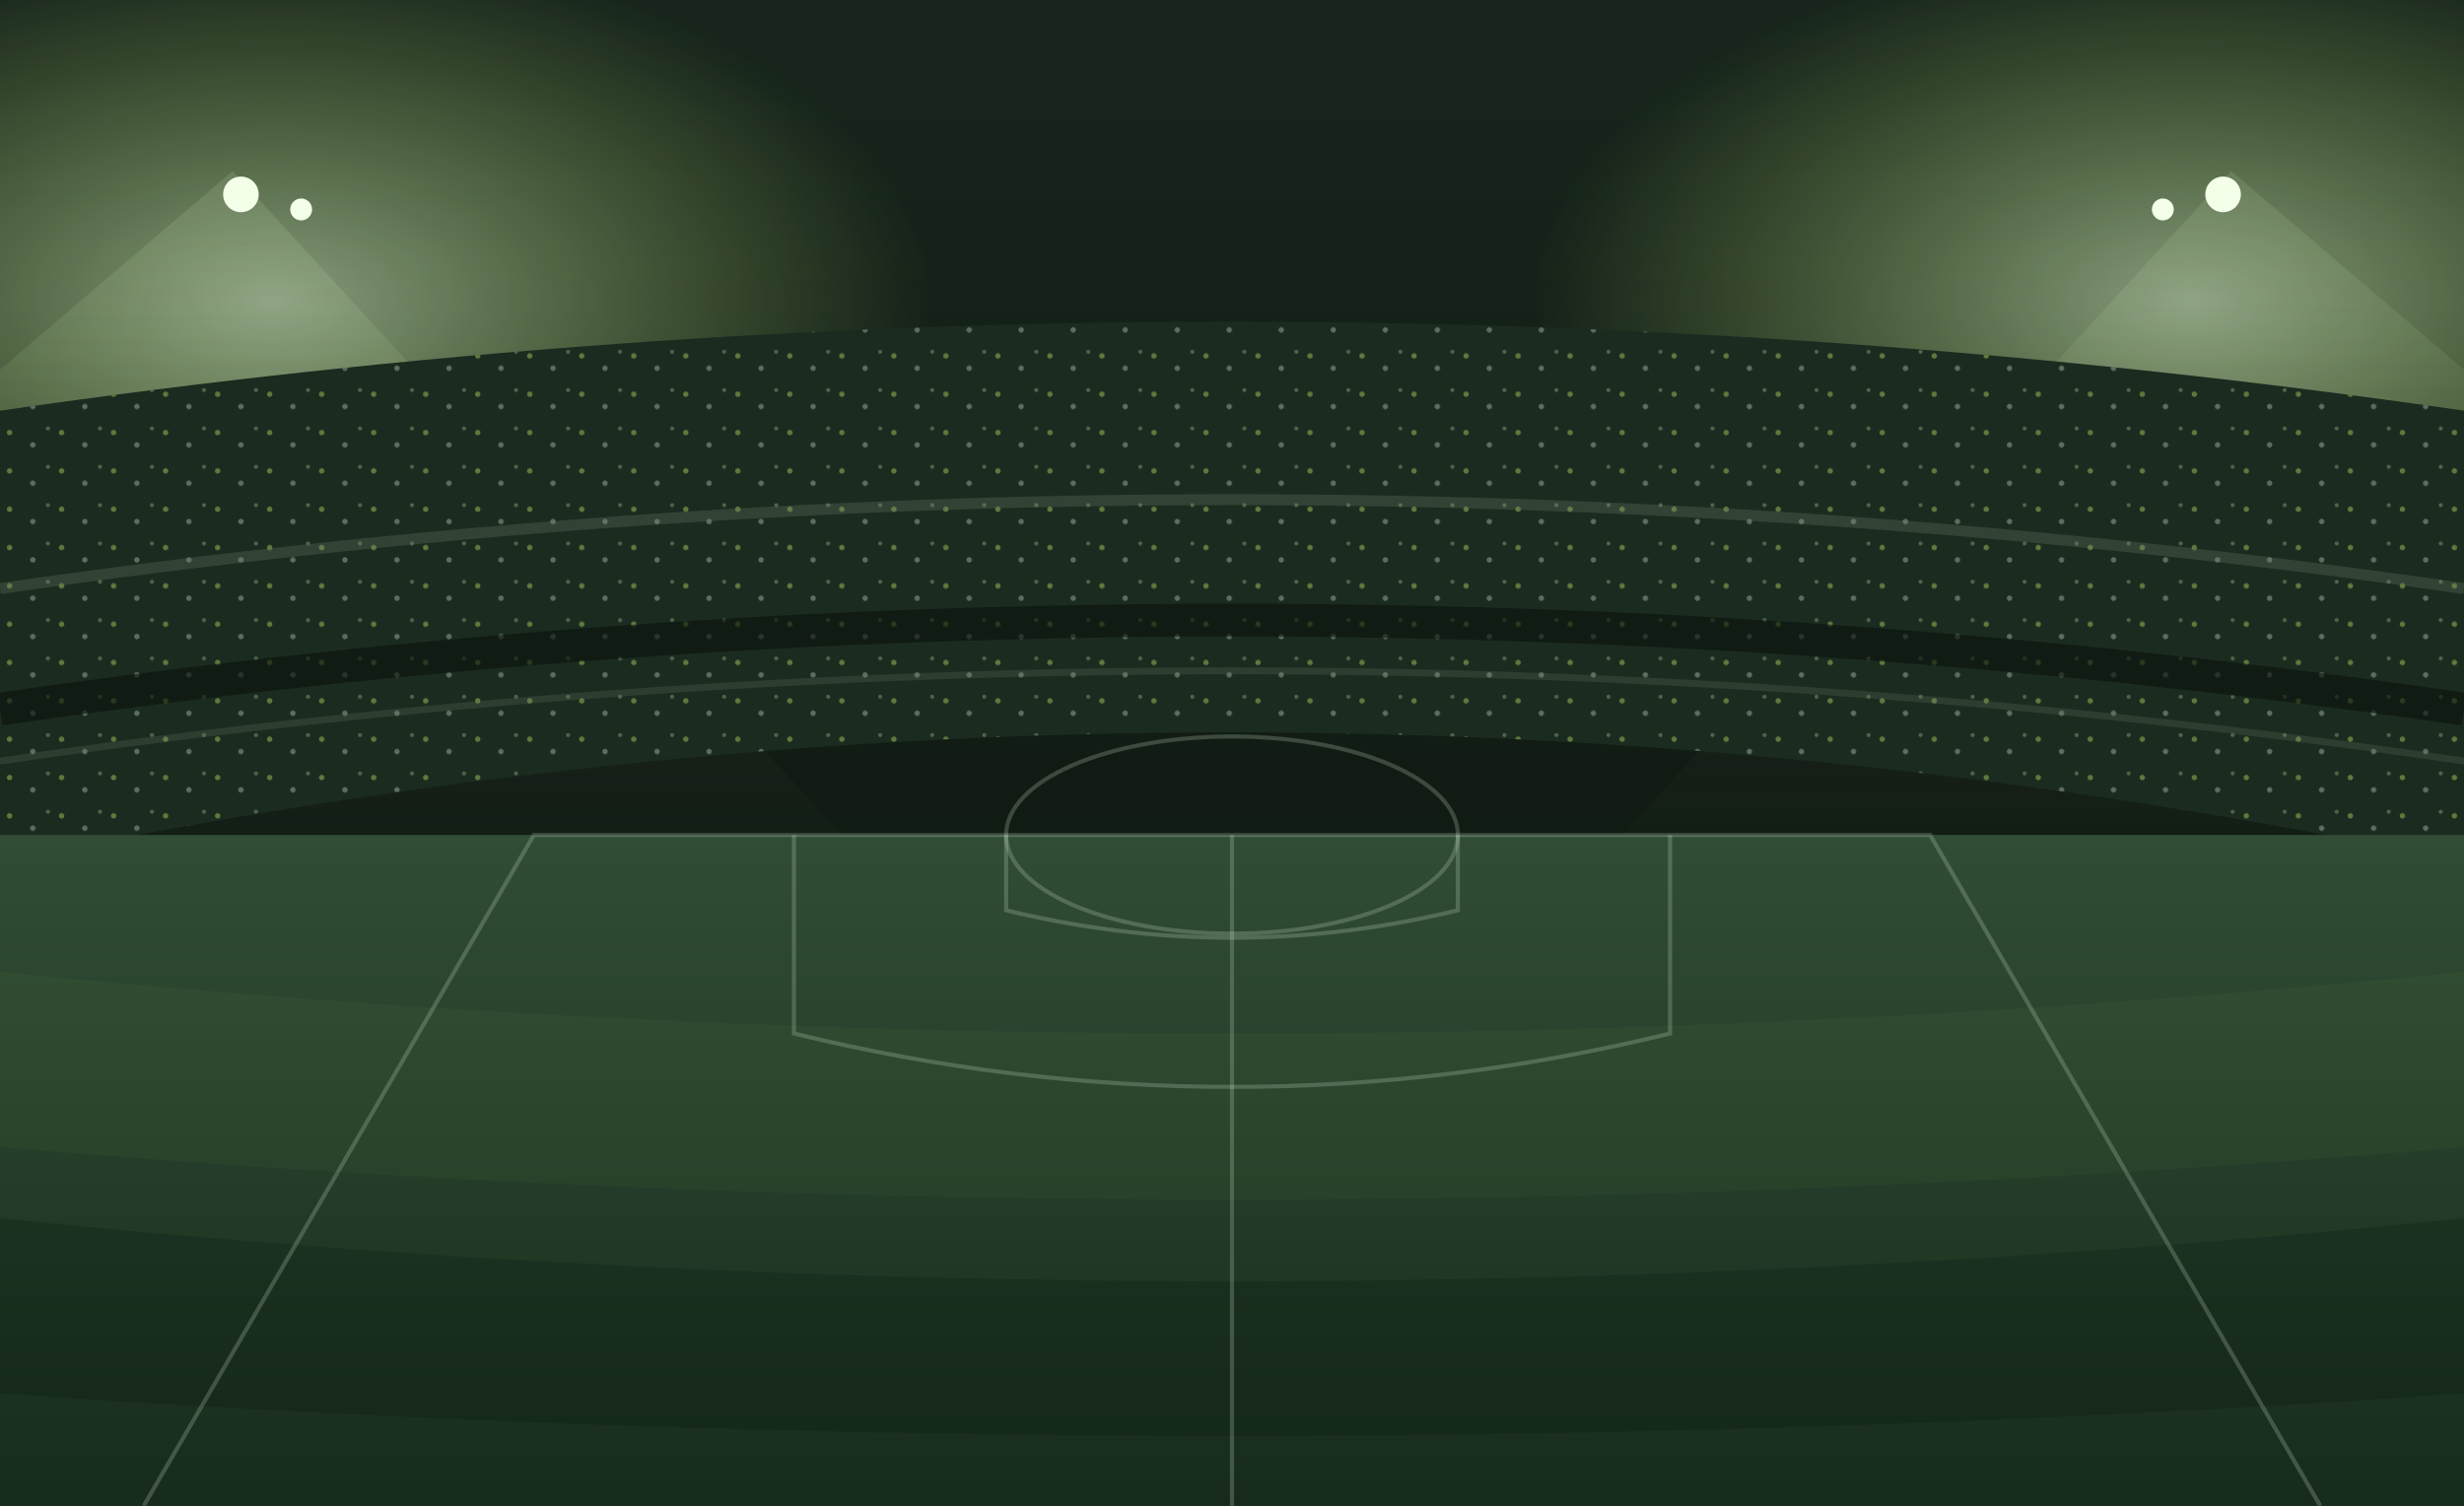
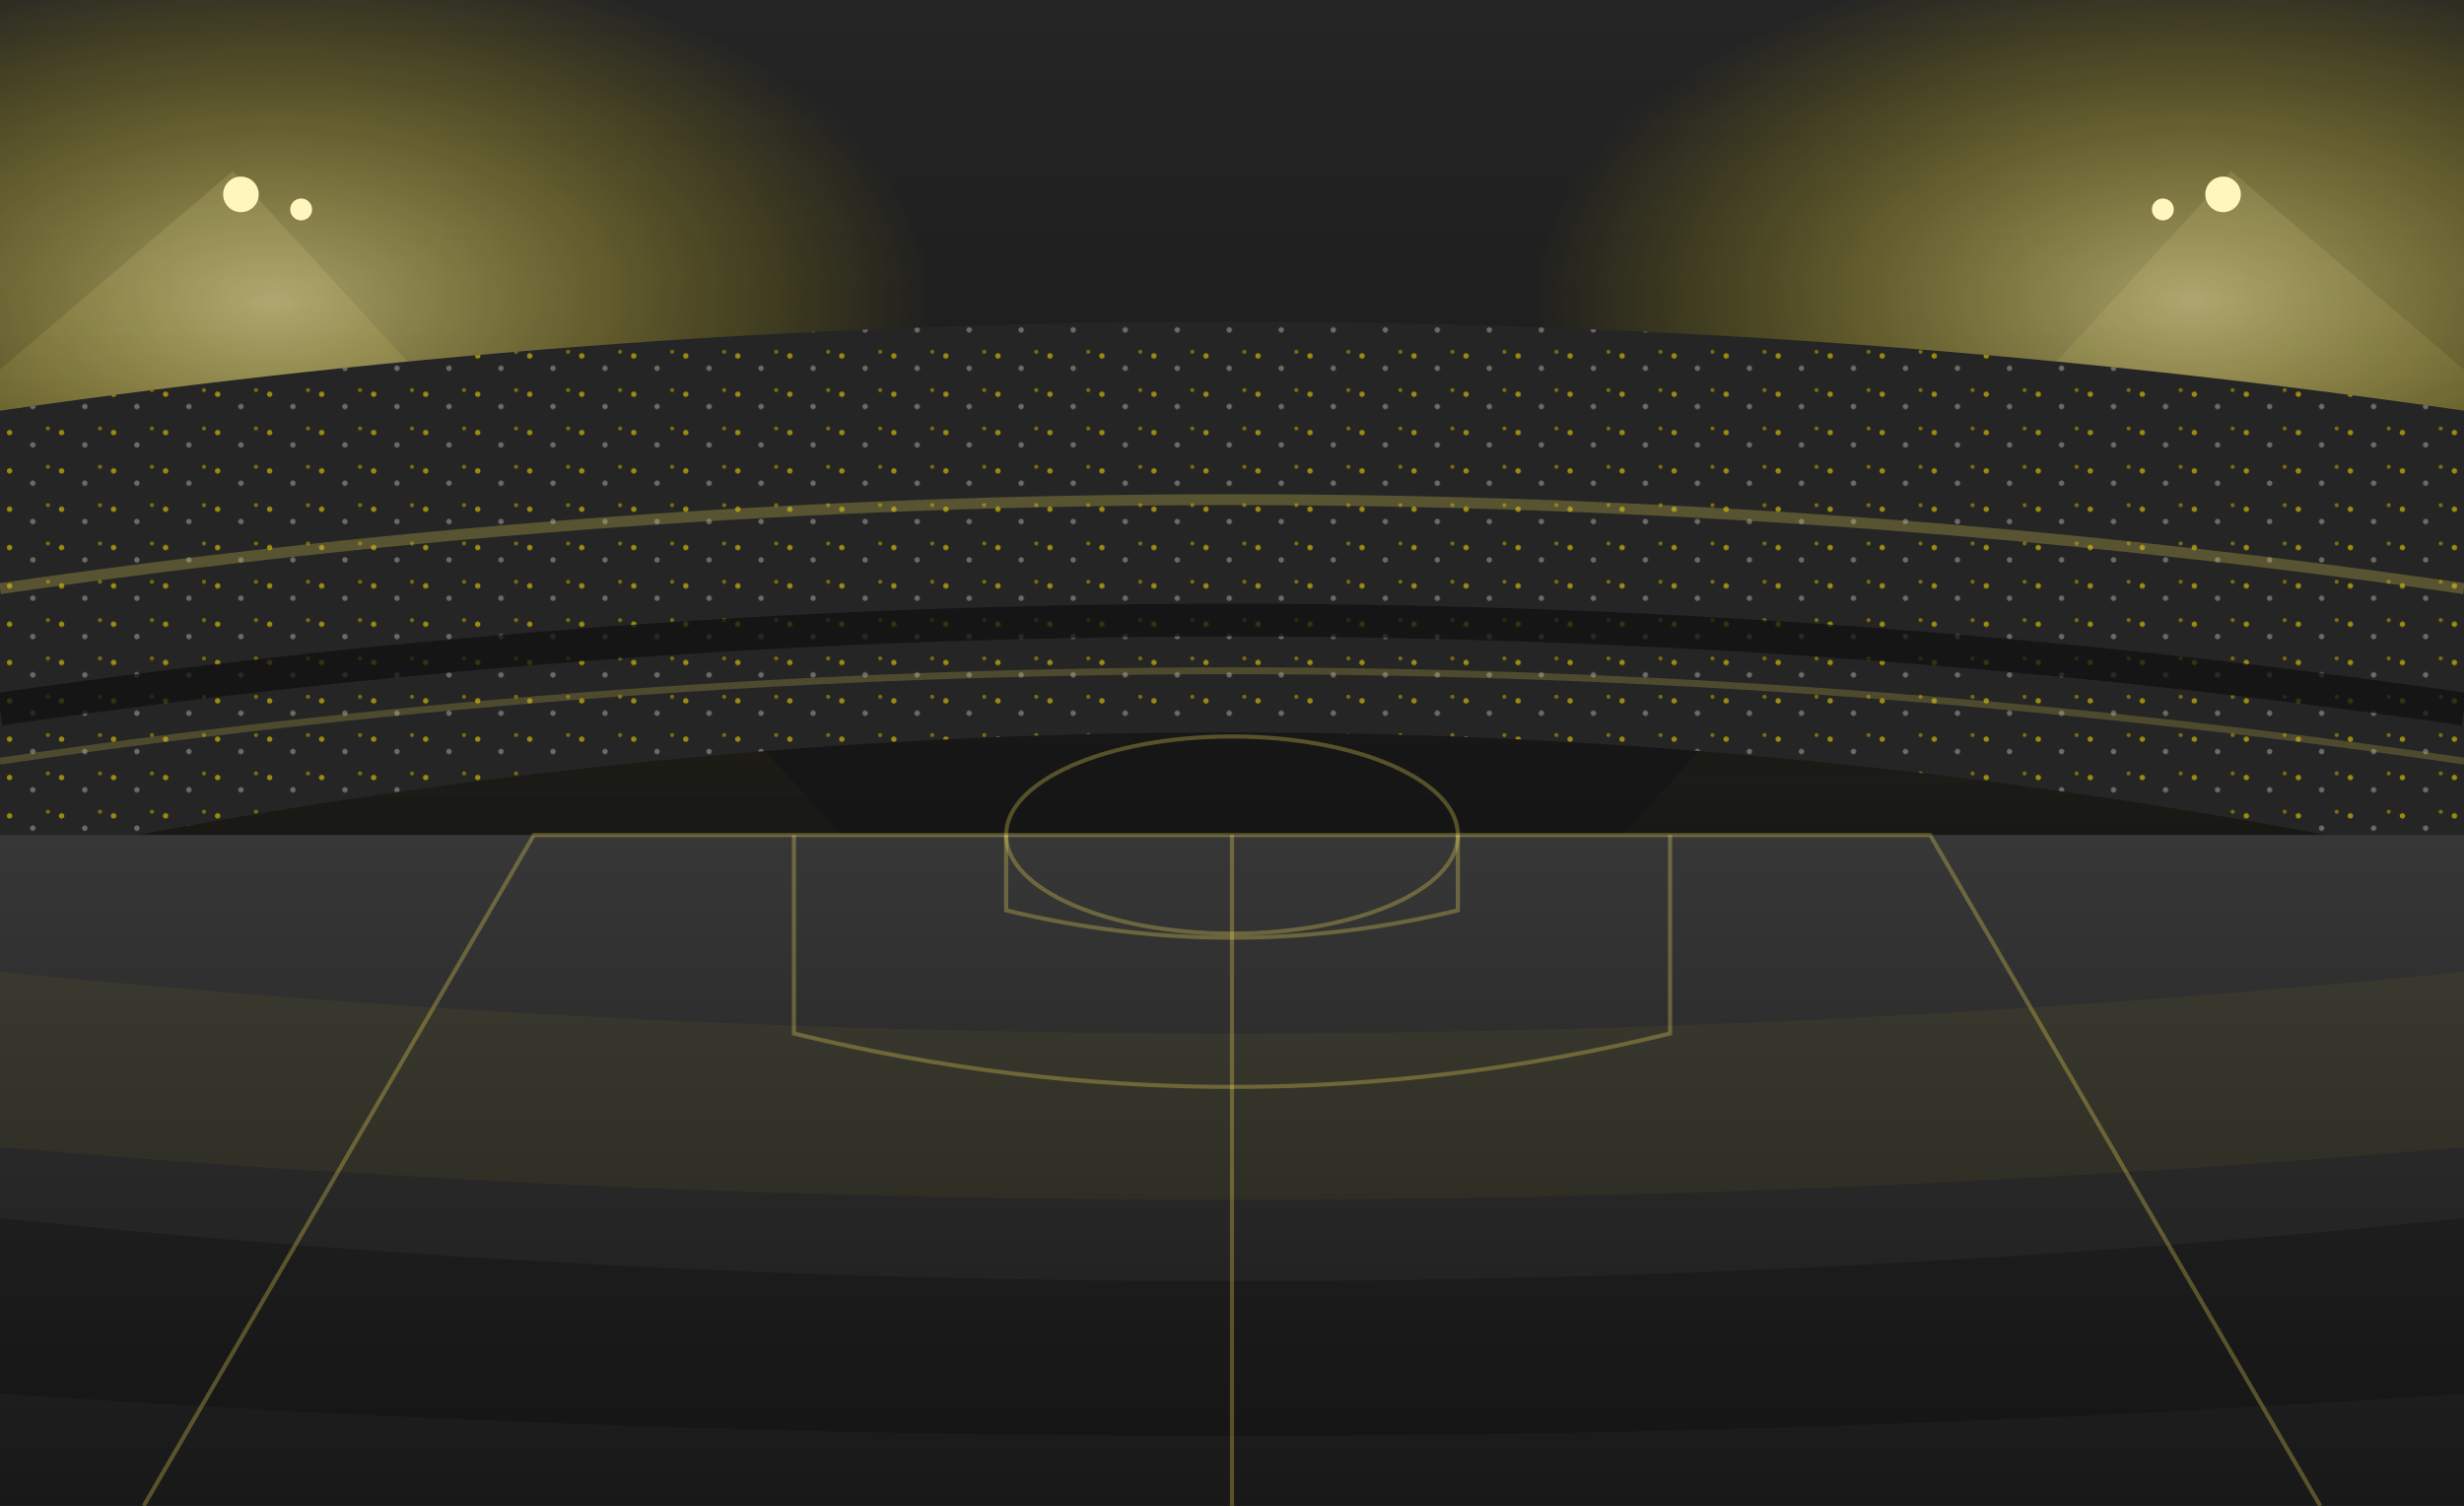
<svg xmlns="http://www.w3.org/2000/svg" viewBox="0 0 1800 1100" preserveAspectRatio="xMidYMid slice">
  <defs>
    <linearGradient id="night" x2="0" y2="1">
-       <stop stop-color="#17251c" />
-       <stop offset=".58" stop-color="#101a13" />
-       <stop offset="1" stop-color="#09120c" />
+       <stop stop-color="#252525" />
+       <stop offset=".58" stop-color="#141414" />
+       <stop offset="1" stop-color="#090909" />
    </linearGradient>
    <linearGradient id="field" x2="0" y2="1">
-       <stop stop-color="#314d35" />
-       <stop offset="1" stop-color="#172b1c" />
+       <stop stop-color="#373737" />
+       <stop offset="1" stop-color="#181818" />
    </linearGradient>
    <linearGradient id="beam" x2="0" y2="1">
-       <stop stop-color="#e7ffd1" stop-opacity=".35" />
-       <stop offset="1" stop-color="#c7f36b" stop-opacity="0" />
+       <stop stop-color="#fff5a8" stop-opacity=".38" />
+       <stop offset="1" stop-color="#fde100" stop-opacity="0" />
    </linearGradient>
    <radialGradient id="glow">
-       <stop stop-color="#e5ffd1" stop-opacity=".55" />
-       <stop offset="1" stop-color="#c7f36b" stop-opacity="0" />
+       <stop stop-color="#fff3a0" stop-opacity=".6" />
+       <stop offset="1" stop-color="#fde100" stop-opacity="0" />
    </radialGradient>
    <pattern id="crowd" width="38" height="28" patternUnits="userSpaceOnUse">
-       <circle cx="7" cy="8" r="2" fill="#c7f36b" fill-opacity=".52" />
-       <circle cx="24" cy="17" r="2" fill="#e1e9d8" fill-opacity=".46" />
-       <circle cx="35" cy="5" r="1.5" fill="#91ae7d" fill-opacity=".58" />
+       <circle cx="7" cy="8" r="2" fill="#fde100" fill-opacity=".72" />
+       <circle cx="24" cy="17" r="2" fill="#f3f0e5" fill-opacity=".46" />
+       <circle cx="35" cy="5" r="1.5" fill="#c6ac00" fill-opacity=".7" />
    </pattern>
  </defs>
  <rect width="1800" height="1100" fill="url(#night)" />
  <ellipse cx="200" cy="220" rx="480" ry="260" fill="url(#glow)" />
  <ellipse cx="1600" cy="220" rx="480" ry="260" fill="url(#glow)" />
  <path d="M170 125 670 670H0V270Z" fill="url(#beam)" opacity=".34" />
  <path d="M1630 125 1130 670h670V270Z" fill="url(#beam)" opacity=".3" />
-   <path d="M0 300Q900 170 1800 300v330Q900 440 0 630Z" fill="#1b2b20" />
+   <path d="M0 300Q900 170 1800 300v330Q900 440 0 630Z" fill="#252525" />
  <path d="M0 300Q900 170 1800 300v330Q900 440 0 630Z" fill="url(#crowd)" opacity=".74" />
-   <path d="M0 430Q900 300 1800 430" fill="none" stroke="#71836c" stroke-opacity=".28" stroke-width="8" />
-   <path d="M0 518Q900 388 1800 518" fill="none" stroke="#0a120d" stroke-opacity=".62" stroke-width="24" />
-   <path d="M0 556Q900 424 1800 556" fill="none" stroke="#71836c" stroke-opacity=".22" stroke-width="5" />
+   <path d="M0 430Q900 300 1800 430" fill="none" stroke="#c7b54a" stroke-opacity=".32" stroke-width="8" />
+   <path d="M0 518Q900 388 1800 518" fill="none" stroke="#101010" stroke-opacity=".72" stroke-width="24" />
+   <path d="M0 556Q900 424 1800 556" fill="none" stroke="#c7b54a" stroke-opacity=".26" stroke-width="5" />
  <path d="M0 610 1800 610 1800 1100H0Z" fill="url(#field)" />
-   <path d="M0 710Q900 800 1800 710v128Q900 915 0 838Z" fill="#c7f36b" fill-opacity=".035" />
-   <path d="M0 890Q900 982 1800 890v128Q900 1080 0 1018Z" fill="#09140c" fill-opacity=".22" />
-   <g fill="none" stroke="#d4e4cc" stroke-opacity=".23" stroke-width="3">
+   <path d="M0 710Q900 800 1800 710v128Q900 915 0 838Z" fill="#fde100" fill-opacity=".045" />
+   <path d="M0 890Q900 982 1800 890v128Q900 1080 0 1018Z" fill="#090909" fill-opacity=".28" />
+   <g fill="none" stroke="#ffe95e" stroke-opacity=".28" stroke-width="3">
    <path d="M105 1100 390 610h1020l285 490" />
    <path d="M900 610v490" />
    <ellipse cx="900" cy="610" rx="165" ry="72" />
    <path d="M580 610v145q320 78 640 0V610" />
    <path d="M735 610v55q165 40 330 0v-55" />
  </g>
-   <g fill="#f3ffe8">
+   <g fill="#fff6bd">
    <circle cx="176" cy="142" r="13" />
    <circle cx="220" cy="153" r="8" />
    <circle cx="1624" cy="142" r="13" />
    <circle cx="1580" cy="153" r="8" />
  </g>
</svg>
